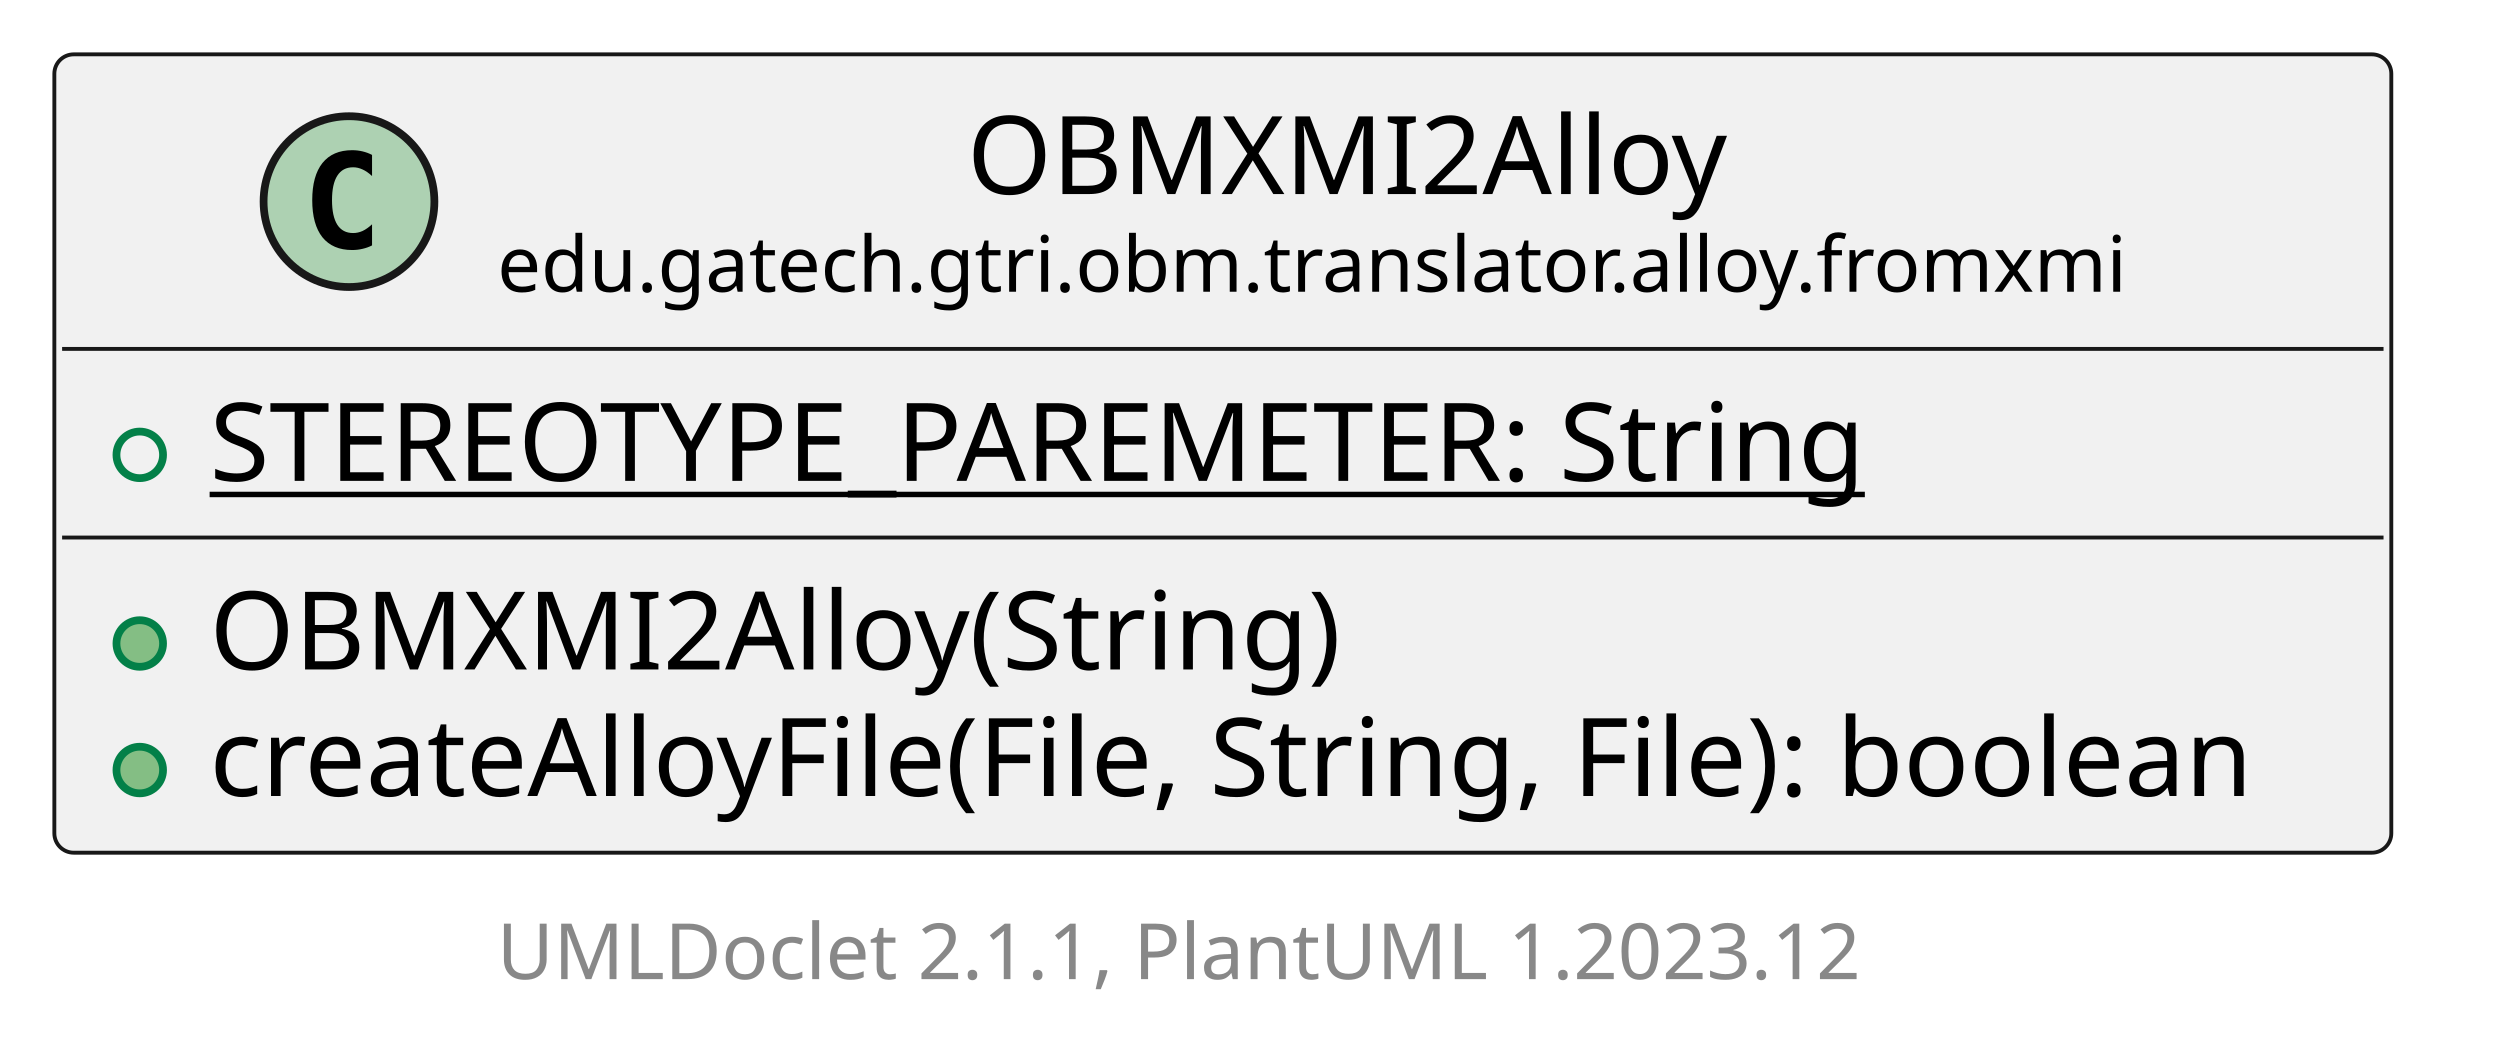
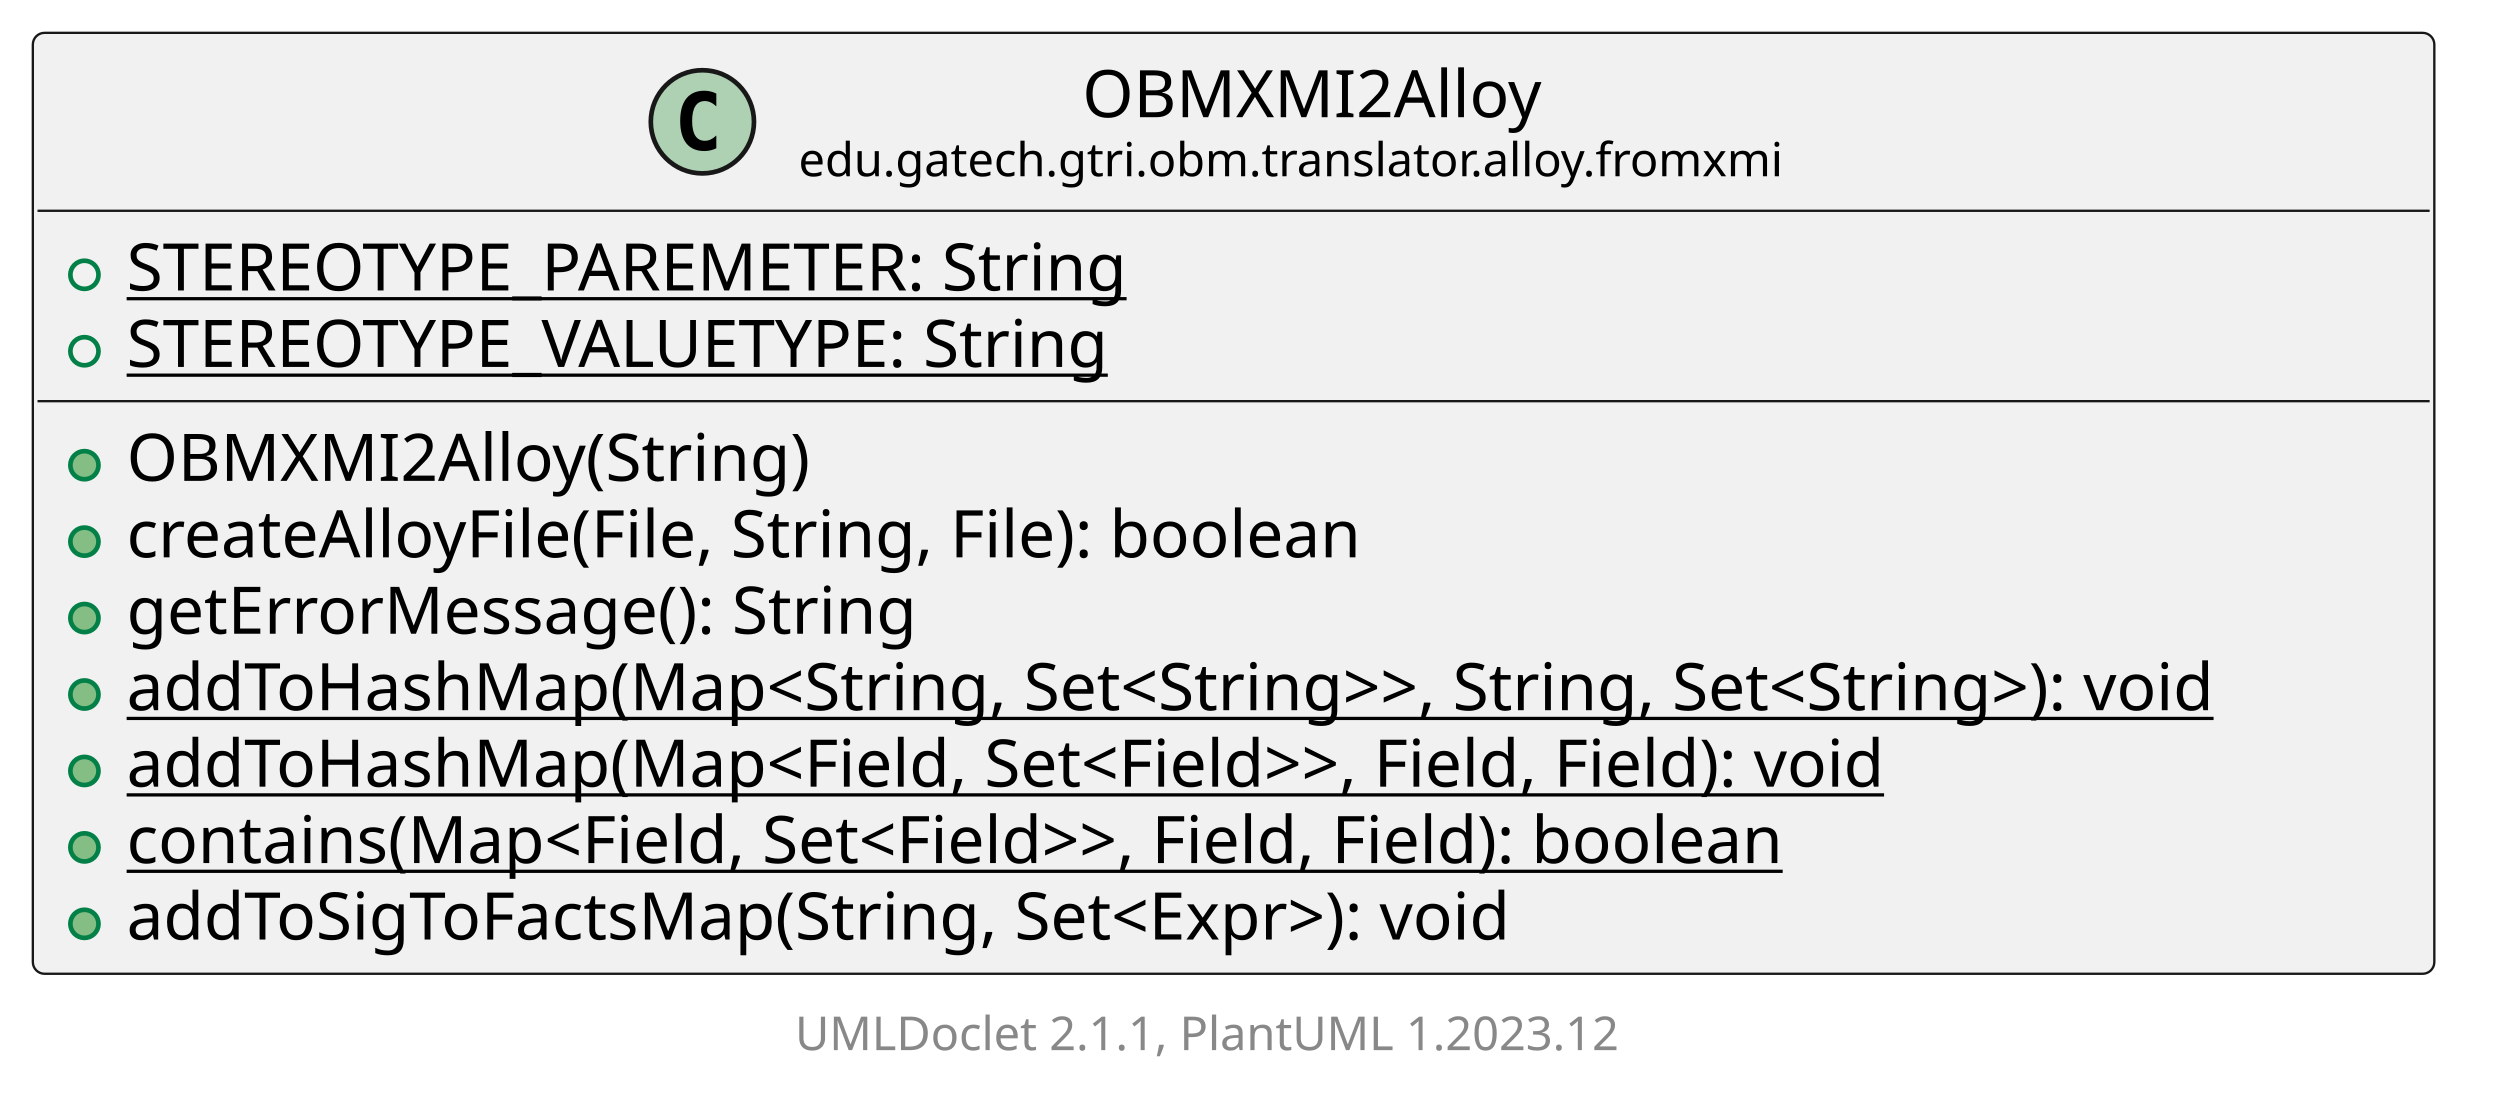
- <svg xmlns="http://www.w3.org/2000/svg" xmlns:xlink="http://www.w3.org/1999/xlink" contentStyleType="text/css" height="136px" preserveAspectRatio="none" style="width:322px;height:136px;background:#FFFFFF;" version="1.1" viewBox="0 0 322 136" width="322px" zoomAndPan="magnify">
+ <svg xmlns="http://www.w3.org/2000/svg" xmlns:xlink="http://www.w3.org/1999/xlink" contentStyleType="text/css" height="234px" preserveAspectRatio="none" style="width:533px;height:234px;background:#FFFFFF;" version="1.1" viewBox="0 0 533 234" width="533px" zoomAndPan="magnify">
  <defs />
  <g>
    <a href="OBMXMI2Alloy.html" target="_top" title="OBMXMI2Alloy.html" xlink:actuate="onRequest" xlink:href="OBMXMI2Alloy.html" xlink:show="new" xlink:title="OBMXMI2Alloy.html" xlink:type="simple">
      <g id="elem_edu.gatech.gtri.obm.translator.alloy.fromxmi.OBMXMI2Alloy">
-         <rect codeLine="5" fill="#F1F1F1" height="102.828" id="edu.gatech.gtri.obm.translator.alloy.fromxmi.OBMXMI2Alloy" rx="2.5" ry="2.5" style="stroke:#181818;stroke-width:0.5;" width="301" x="7" y="7" />
-         <ellipse cx="44.95" cy="25.969" fill="#ADD1B2" rx="11" ry="11" style="stroke:#181818;stroke-width:1.0;" />
-         <path d="M47.919,31.609 Q47.341,31.906 46.7,32.047 Q46.059,32.203 45.356,32.203 Q42.856,32.203 41.528,30.562 Q40.216,28.906 40.216,25.781 Q40.216,22.656 41.528,21 Q42.856,19.344 45.356,19.344 Q46.059,19.344 46.7,19.5 Q47.356,19.656 47.919,19.953 L47.919,22.672 Q47.294,22.094 46.7,21.828 Q46.106,21.547 45.481,21.547 Q44.138,21.547 43.45,22.625 Q42.763,23.688 42.763,25.781 Q42.763,27.875 43.45,28.953 Q44.138,30.016 45.481,30.016 Q46.106,30.016 46.7,29.75 Q47.294,29.469 47.919,28.891 L47.919,31.609 Z " fill="#000000" />
-         <text fill="#000000" font-family="sans-serif" font-size="14" lengthAdjust="spacing" textLength="97" x="124.55" y="24.995">OBMXMI2Alloy</text>
-         <text fill="#000000" font-family="sans-serif" font-size="10" lengthAdjust="spacing" textLength="218" x="64.05" y="37.579">edu.gatech.gtri.obm.translator.alloy.fromxmi</text>
-         <line style="stroke:#181818;stroke-width:0.5;" x1="8" x2="307" y1="44.938" y2="44.938" />
+         <rect codeLine="5" fill="#F1F1F1" height="200.609" id="edu.gatech.gtri.obm.translator.alloy.fromxmi.OBMXMI2Alloy" rx="2.5" ry="2.5" style="stroke:#181818;stroke-width:0.5;" width="512" x="7" y="7" />
+         <ellipse cx="149.75" cy="25.969" fill="#ADD1B2" rx="11" ry="11" style="stroke:#181818;stroke-width:1.0;" />
+         <path d="M152.719,31.609 Q152.141,31.906 151.5,32.047 Q150.859,32.203 150.156,32.203 Q147.656,32.203 146.328,30.562 Q145.016,28.906 145.016,25.781 Q145.016,22.656 146.328,21 Q147.656,19.344 150.156,19.344 Q150.859,19.344 151.5,19.5 Q152.156,19.656 152.719,19.953 L152.719,22.672 Q152.094,22.094 151.5,21.828 Q150.906,21.547 150.281,21.547 Q148.938,21.547 148.25,22.625 Q147.562,23.688 147.562,25.781 Q147.562,27.875 148.25,28.953 Q148.938,30.016 150.281,30.016 Q150.906,30.016 151.5,29.75 Q152.094,29.469 152.719,28.891 L152.719,31.609 Z " fill="#000000" />
+         <text fill="#000000" font-family="sans-serif" font-size="14" lengthAdjust="spacing" textLength="97" x="230.75" y="24.995">OBMXMI2Alloy</text>
+         <text fill="#000000" font-family="sans-serif" font-size="10" lengthAdjust="spacing" textLength="218" x="170.25" y="37.579">edu.gatech.gtri.obm.translator.alloy.fromxmi</text>
+         <line style="stroke:#181818;stroke-width:0.5;" x1="8" x2="518" y1="44.938" y2="44.938" />
        <ellipse cx="18" cy="58.586" fill="none" rx="3" ry="3" style="stroke:#038048;stroke-width:1.0;" />
        <text fill="#000000" font-family="sans-serif" font-size="14" lengthAdjust="spacing" text-decoration="underline" textLength="235" x="27" y="61.933">STEREOTYPE_PAREMETER: String</text>
-         <line style="stroke:#181818;stroke-width:0.5;" x1="8" x2="307" y1="69.234" y2="69.234" />
-         <ellipse cx="18" cy="82.883" fill="#84BE84" rx="3" ry="3" style="stroke:#038048;stroke-width:1.0;" />
-         <text fill="#000000" font-family="sans-serif" font-size="14" lengthAdjust="spacing" textLength="147" x="27" y="86.23">OBMXMI2Alloy(String)</text>
+         <ellipse cx="18" cy="74.883" fill="none" rx="3" ry="3" style="stroke:#038048;stroke-width:1.0;" />
+         <text fill="#000000" font-family="sans-serif" font-size="14" lengthAdjust="spacing" text-decoration="underline" textLength="229" x="27" y="78.23">STEREOTYPE_VALUETYPE: String</text>
+         <line style="stroke:#181818;stroke-width:0.5;" x1="8" x2="518" y1="85.531" y2="85.531" />
        <ellipse cx="18" cy="99.18" fill="#84BE84" rx="3" ry="3" style="stroke:#038048;stroke-width:1.0;" />
-         <text fill="#000000" font-family="sans-serif" font-size="14" lengthAdjust="spacing" textLength="275" x="27" y="102.526">createAlloyFile(File, String, File): boolean</text>
+         <text fill="#000000" font-family="sans-serif" font-size="14" lengthAdjust="spacing" textLength="147" x="27" y="102.526">OBMXMI2Alloy(String)</text>
+         <ellipse cx="18" cy="115.477" fill="#84BE84" rx="3" ry="3" style="stroke:#038048;stroke-width:1.0;" />
+         <text fill="#000000" font-family="sans-serif" font-size="14" lengthAdjust="spacing" textLength="275" x="27" y="118.823">createAlloyFile(File, String, File): boolean</text>
+         <ellipse cx="18" cy="131.773" fill="#84BE84" rx="3" ry="3" style="stroke:#038048;stroke-width:1.0;" />
+         <text fill="#000000" font-family="sans-serif" font-size="14" lengthAdjust="spacing" textLength="178" x="27" y="135.12">getErrorMessage(): String</text>
+         <ellipse cx="18" cy="148.07" fill="#84BE84" rx="3" ry="3" style="stroke:#038048;stroke-width:1.0;" />
+         <text fill="#000000" font-family="sans-serif" font-size="14" lengthAdjust="spacing" text-decoration="underline" textLength="486" x="27" y="151.417">addToHashMap(Map&lt;String, Set&lt;String&gt;&gt;, String, Set&lt;String&gt;): void</text>
+         <ellipse cx="18" cy="164.367" fill="#84BE84" rx="3" ry="3" style="stroke:#038048;stroke-width:1.0;" />
+         <text fill="#000000" font-family="sans-serif" font-size="14" lengthAdjust="spacing" text-decoration="underline" textLength="407" x="27" y="167.714">addToHashMap(Map&lt;Field, Set&lt;Field&gt;&gt;, Field, Field): void</text>
+         <ellipse cx="18" cy="180.664" fill="#84BE84" rx="3" ry="3" style="stroke:#038048;stroke-width:1.0;" />
+         <text fill="#000000" font-family="sans-serif" font-size="14" lengthAdjust="spacing" text-decoration="underline" textLength="386" x="27" y="184.011">contains(Map&lt;Field, Set&lt;Field&gt;&gt;, Field, Field): boolean</text>
+         <ellipse cx="18" cy="196.961" fill="#84BE84" rx="3" ry="3" style="stroke:#038048;stroke-width:1.0;" />
+         <text fill="#000000" font-family="sans-serif" font-size="14" lengthAdjust="spacing" textLength="321" x="27" y="200.308">addToSigToFactsMap(String, Set&lt;Expr&gt;): void</text>
      </g>
    </a>
-     <text fill="#888888" font-family="sans-serif" font-size="10" lengthAdjust="spacing" textLength="186" x="64" y="126.11">UMLDoclet 2.1.1, PlantUML 1.2023.12</text>
+     <text fill="#888888" font-family="sans-serif" font-size="10" lengthAdjust="spacing" textLength="186" x="169.5" y="223.892">UMLDoclet 2.1.1, PlantUML 1.2023.12</text>
  </g>
</svg>
